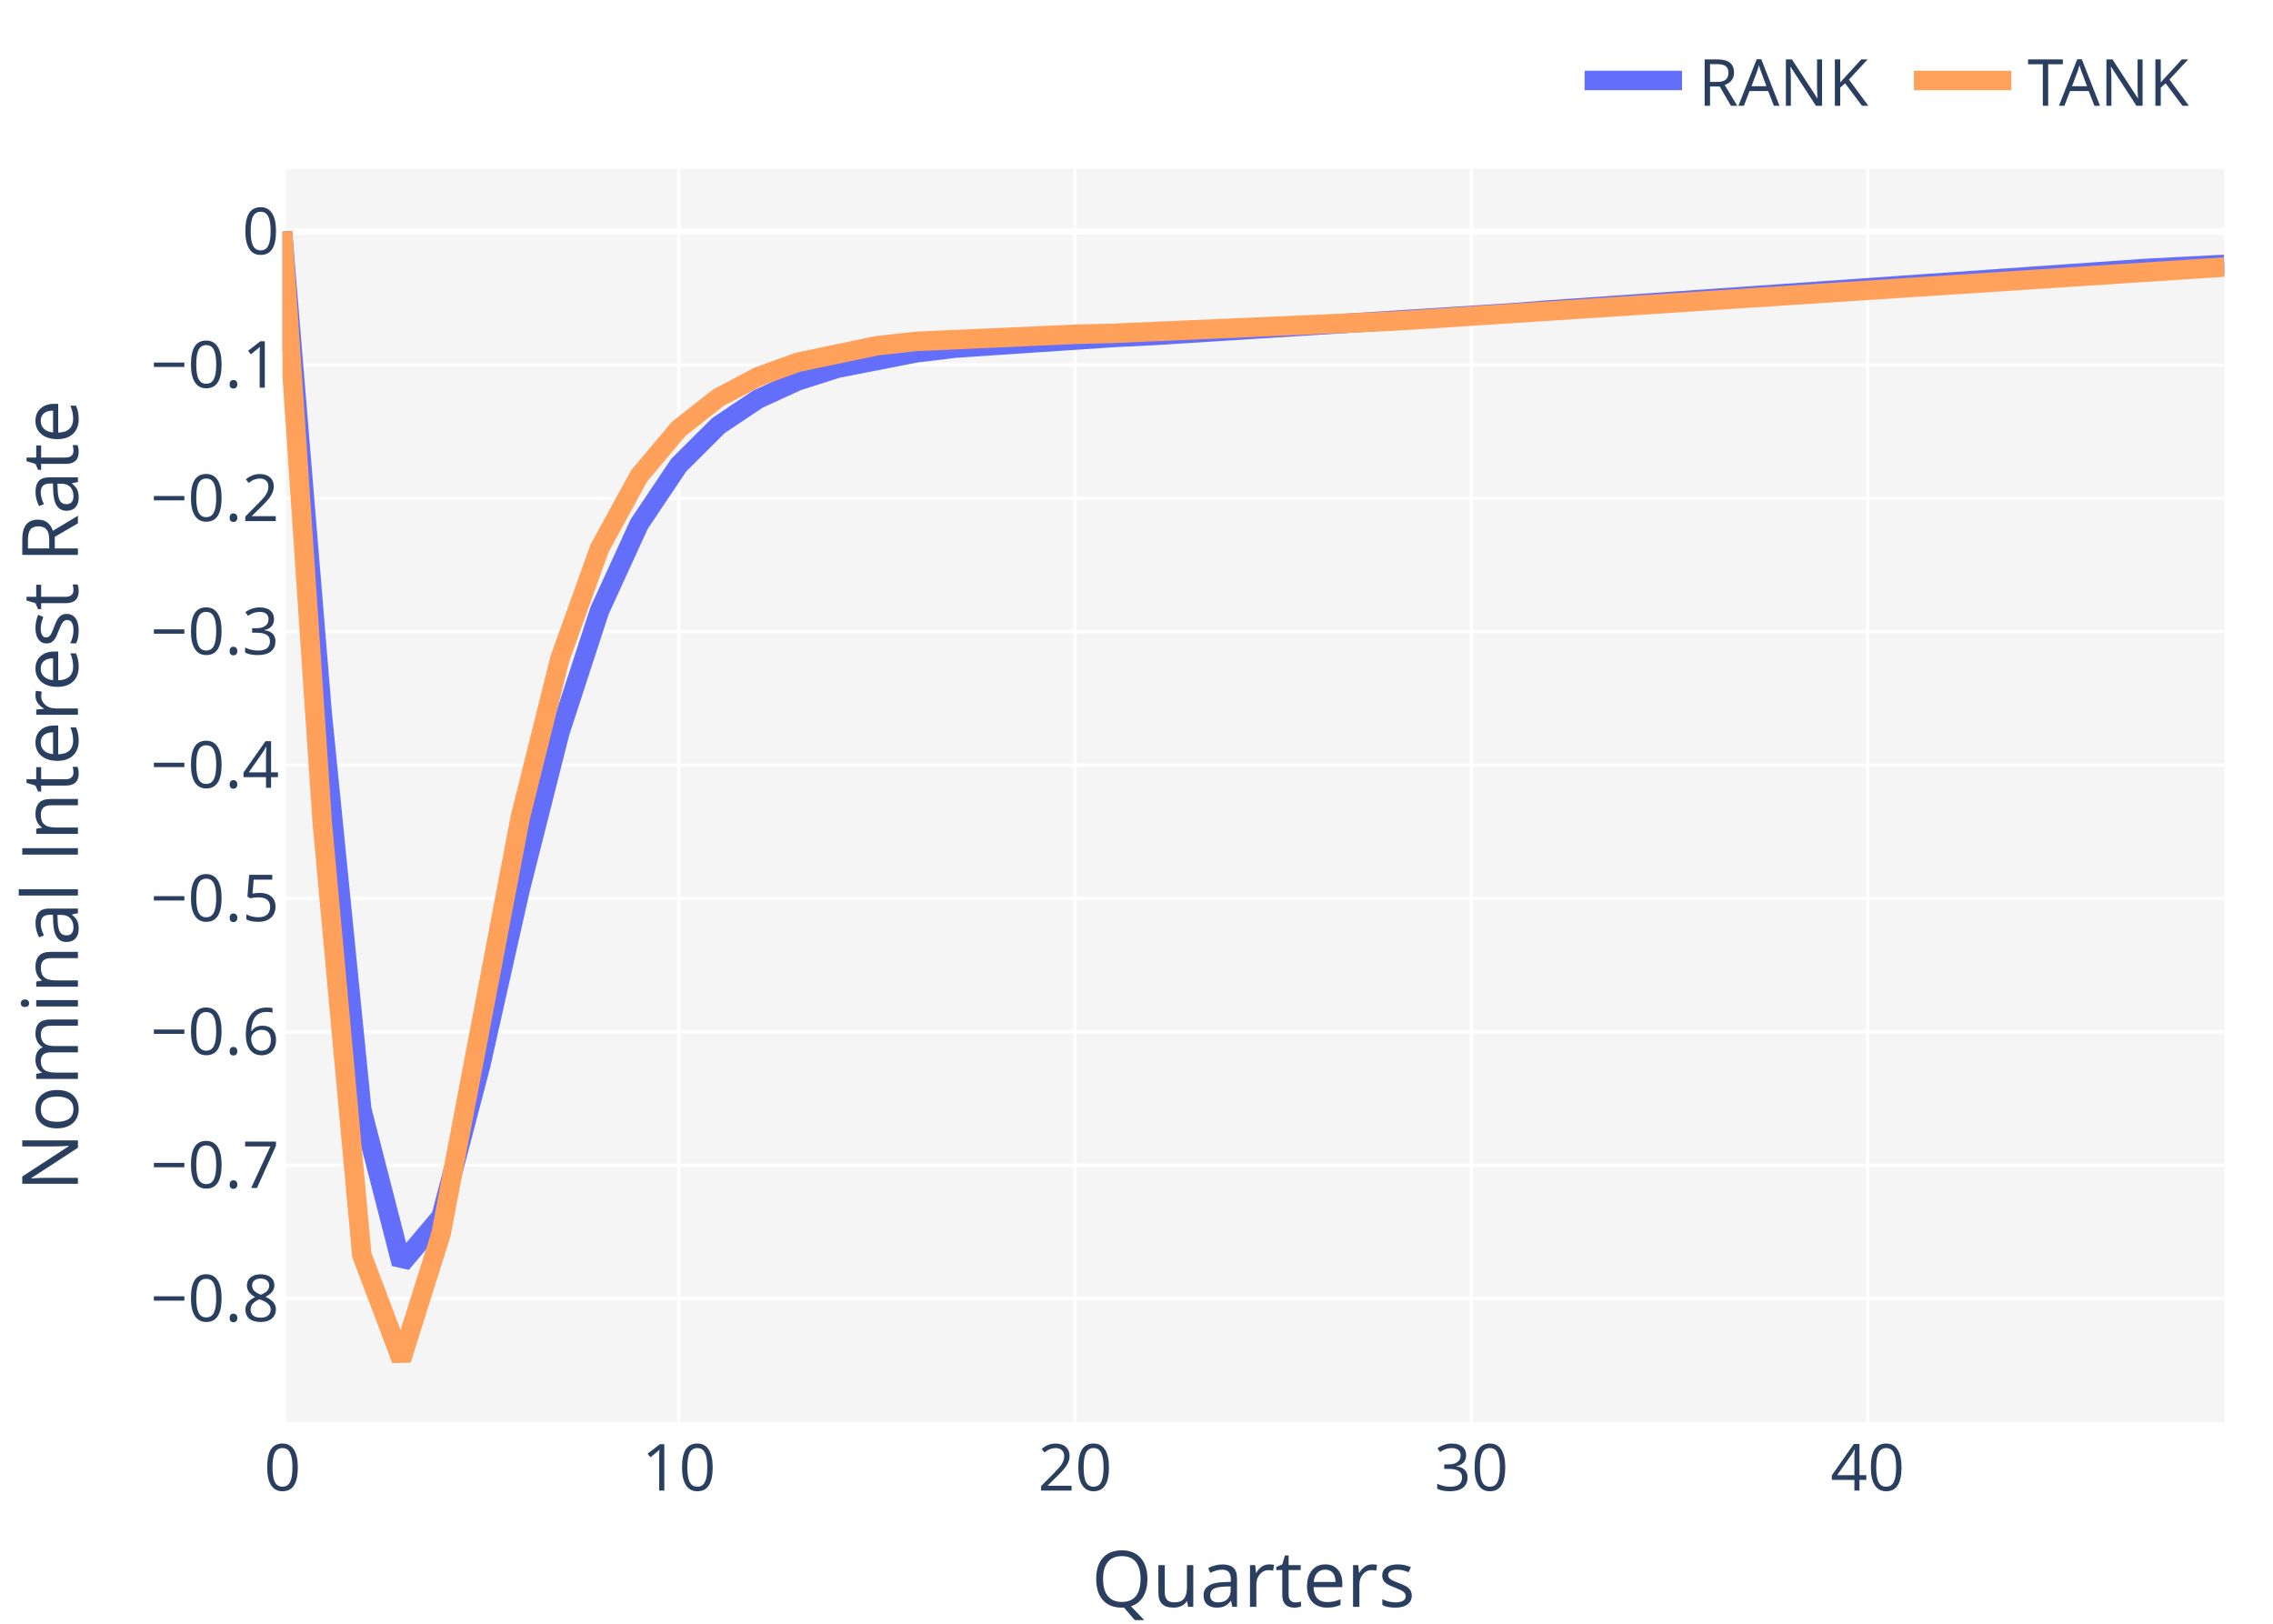
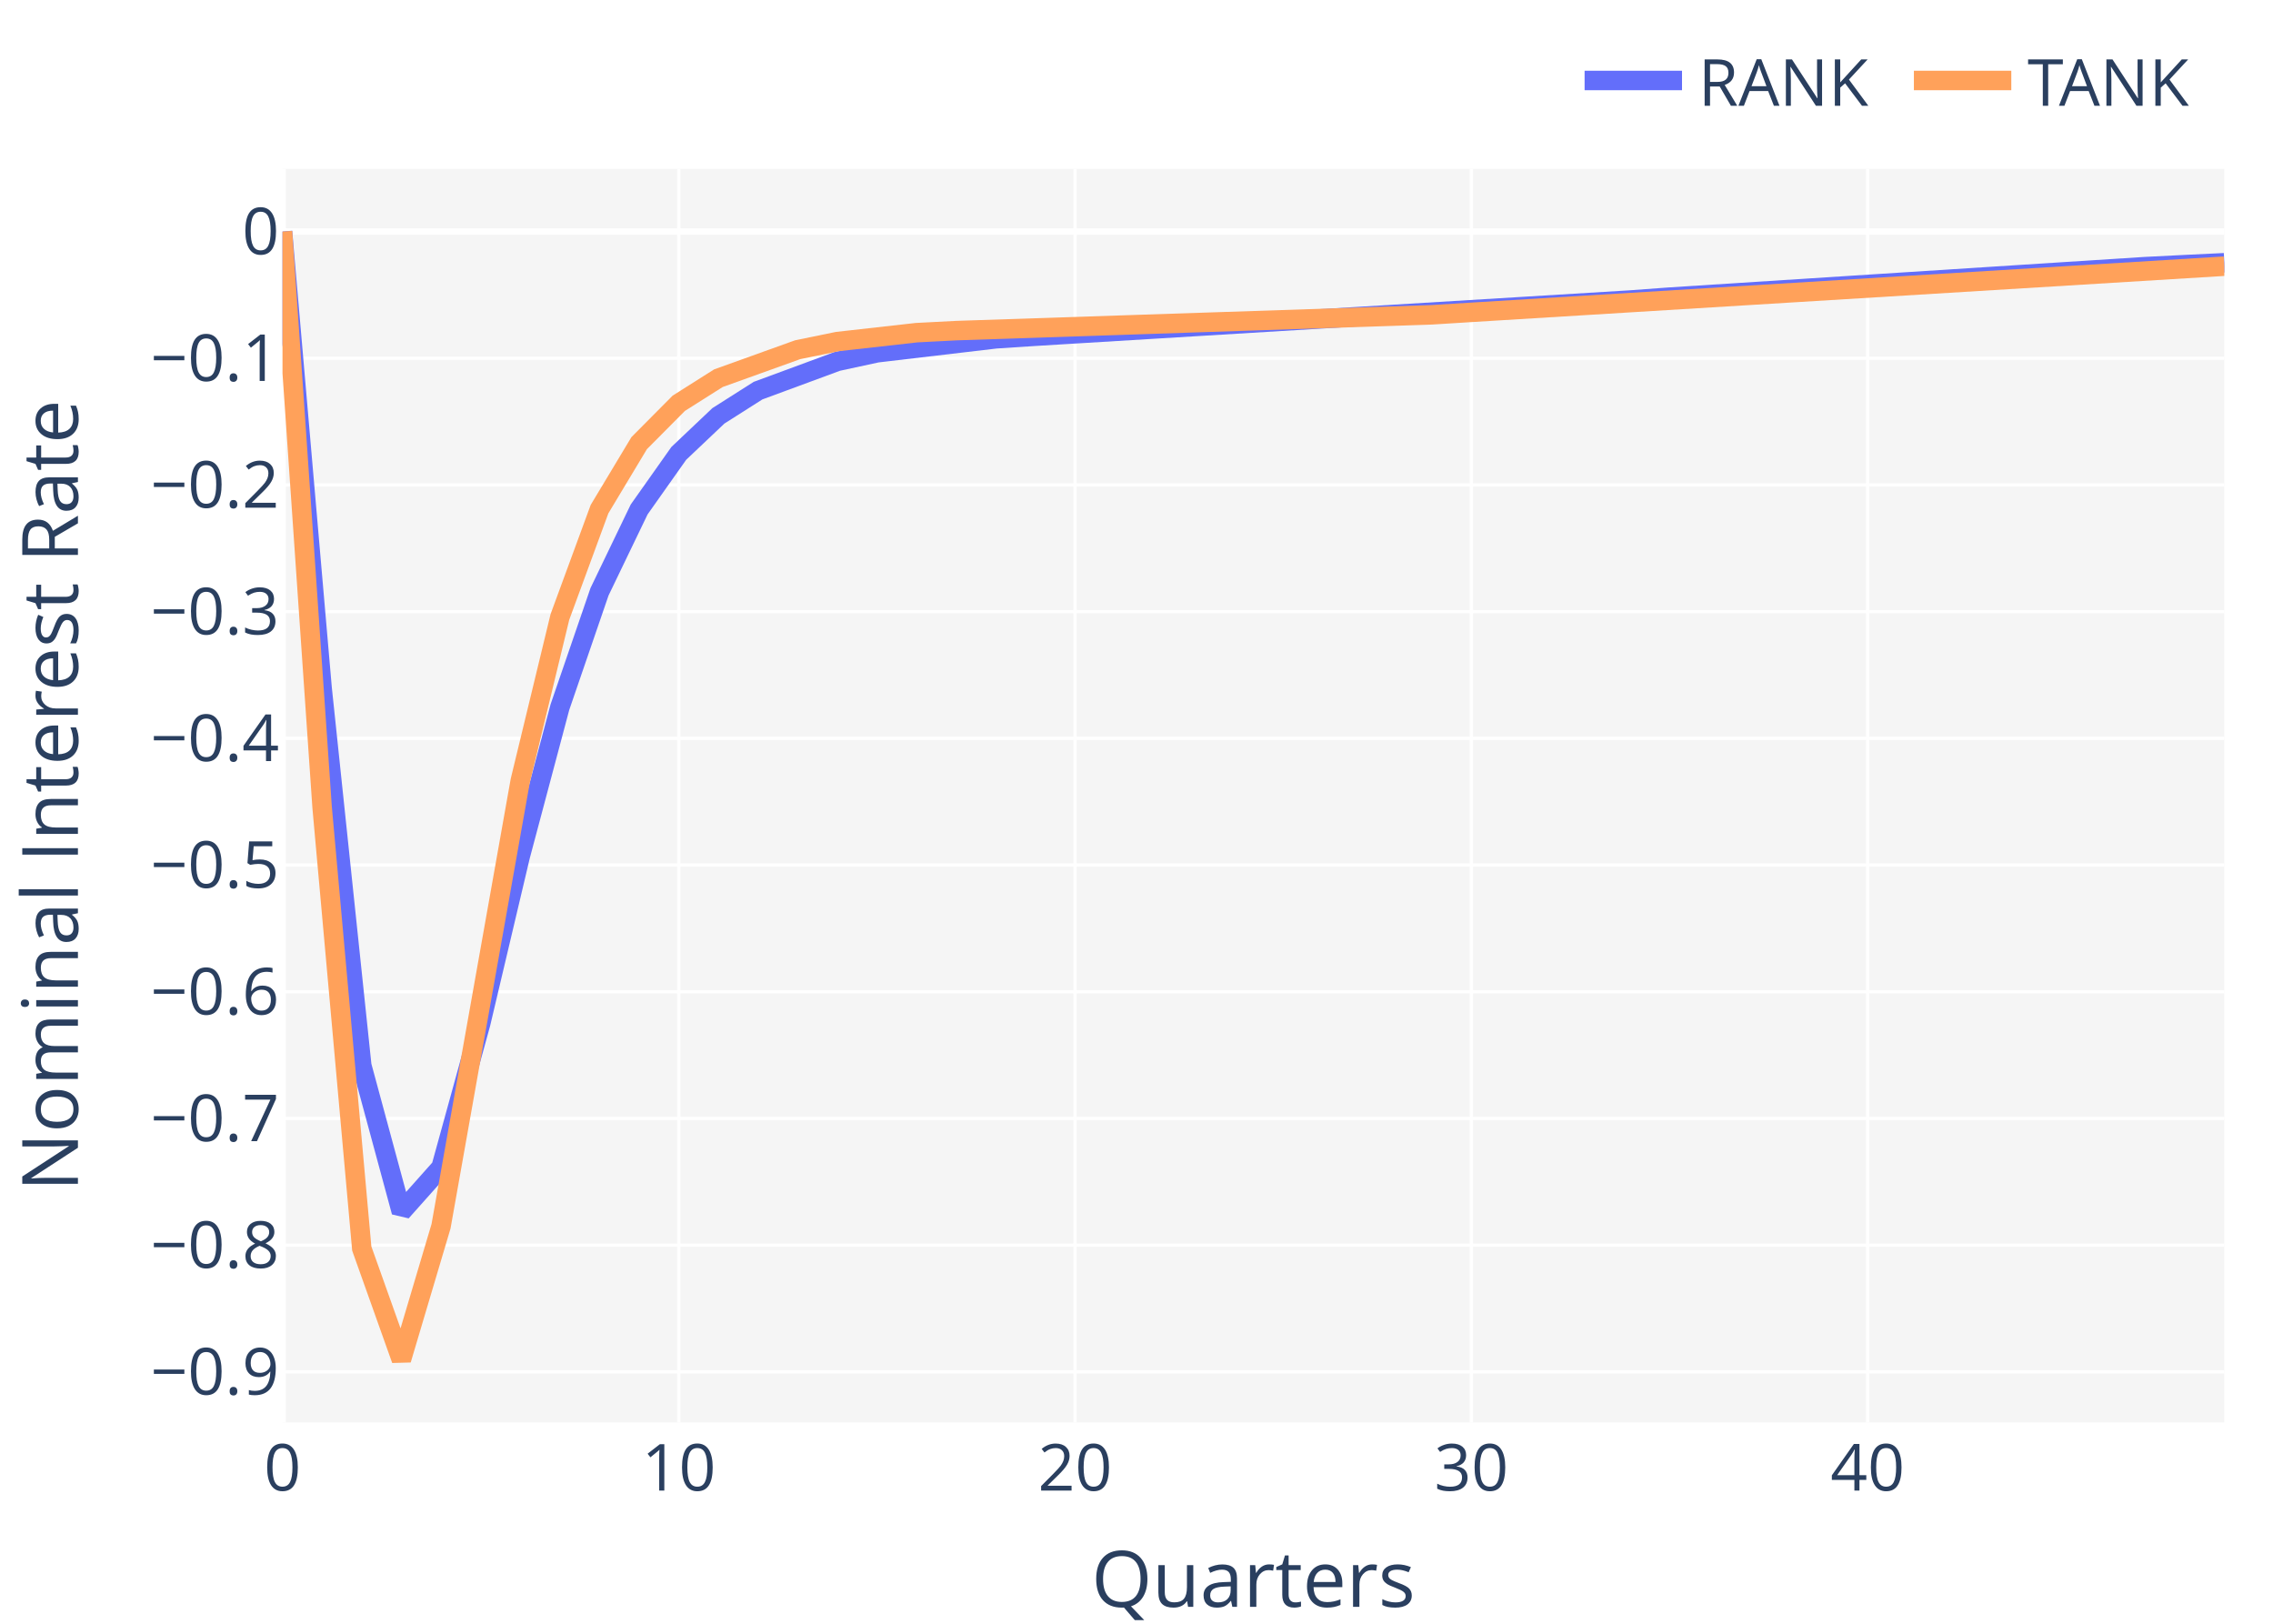
<svg xmlns="http://www.w3.org/2000/svg" class="main-svg" width="700" height="500" style="" viewBox="0 0 700 500">
  <rect x="0" y="0" width="700" height="500" style="fill: rgb(255, 255, 255); fill-opacity: 1;" />
-   <defs id="defs-bb99f9">
+   <defs id="defs-4ee8a7">
    <g class="clips">
-       <clipPath id="clipbb99f9xyplot" class="plotclip">
+       <clipPath id="clip4ee8a7xyplot" class="plotclip">
        <rect width="598" height="386" />
      </clipPath>
-       <clipPath class="axesclip" id="clipbb99f9x">
+       <clipPath class="axesclip" id="clip4ee8a7x">
        <rect x="87" y="0" width="598" height="500" />
      </clipPath>
-       <clipPath class="axesclip" id="clipbb99f9y">
+       <clipPath class="axesclip" id="clip4ee8a7y">
        <rect x="0" y="52" width="700" height="386" />
      </clipPath>
-       <clipPath class="axesclip" id="clipbb99f9xy">
+       <clipPath class="axesclip" id="clip4ee8a7xy">
        <rect x="87" y="52" width="598" height="386" />
      </clipPath>
    </g>
    <g class="gradients" />
    <g class="patterns" />
  </defs>
  <g class="bglayer">
    <rect class="bg" x="87" y="52" width="598" height="386" style="fill: rgb(245, 245, 245); fill-opacity: 1; stroke-width: 0;" />
  </g>
  <g class="layer-below">
    <g class="imagelayer" />
    <g class="shapelayer" />
  </g>
  <g class="cartesianlayer">
    <g class="subplot xy">
      <g class="layer-subplot">
        <g class="shapelayer" />
        <g class="imagelayer" />
      </g>
      <g class="minor-gridlayer">
        <g class="x" />
        <g class="y" />
      </g>
      <g class="gridlayer">
        <g class="x">
          <path class="xgrid crisp" transform="translate(209.04,0)" d="M0,52v386" style="stroke: rgb(255, 255, 255); stroke-opacity: 1; stroke-width: 1px;" />
          <path class="xgrid crisp" transform="translate(331.08,0)" d="M0,52v386" style="stroke: rgb(255, 255, 255); stroke-opacity: 1; stroke-width: 1px;" />
          <path class="xgrid crisp" transform="translate(453.12,0)" d="M0,52v386" style="stroke: rgb(255, 255, 255); stroke-opacity: 1; stroke-width: 1px;" />
          <path class="xgrid crisp" transform="translate(575.16,0)" d="M0,52v386" style="stroke: rgb(255, 255, 255); stroke-opacity: 1; stroke-width: 1px;" />
        </g>
        <g class="y">
-           <path class="ygrid crisp" transform="translate(0,399.88)" d="M87,0h598" style="stroke: rgb(255, 255, 255); stroke-opacity: 1; stroke-width: 1px;" />
-           <path class="ygrid crisp" transform="translate(0,358.81)" d="M87,0h598" style="stroke: rgb(255, 255, 255); stroke-opacity: 1; stroke-width: 1px;" />
-           <path class="ygrid crisp" transform="translate(0,317.74)" d="M87,0h598" style="stroke: rgb(255, 255, 255); stroke-opacity: 1; stroke-width: 1px;" />
-           <path class="ygrid crisp" transform="translate(0,276.66)" d="M87,0h598" style="stroke: rgb(255, 255, 255); stroke-opacity: 1; stroke-width: 1px;" />
-           <path class="ygrid crisp" transform="translate(0,235.59)" d="M87,0h598" style="stroke: rgb(255, 255, 255); stroke-opacity: 1; stroke-width: 1px;" />
-           <path class="ygrid crisp" transform="translate(0,194.52)" d="M87,0h598" style="stroke: rgb(255, 255, 255); stroke-opacity: 1; stroke-width: 1px;" />
-           <path class="ygrid crisp" transform="translate(0,153.45)" d="M87,0h598" style="stroke: rgb(255, 255, 255); stroke-opacity: 1; stroke-width: 1px;" />
-           <path class="ygrid crisp" transform="translate(0,112.37)" d="M87,0h598" style="stroke: rgb(255, 255, 255); stroke-opacity: 1; stroke-width: 1px;" />
+           <path class="ygrid crisp" transform="translate(0,422.43)" d="M87,0h598" style="stroke: rgb(255, 255, 255); stroke-opacity: 1; stroke-width: 1px;" />
+           <path class="ygrid crisp" transform="translate(0,383.42)" d="M87,0h598" style="stroke: rgb(255, 255, 255); stroke-opacity: 1; stroke-width: 1px;" />
+           <path class="ygrid crisp" transform="translate(0,344.4)" d="M87,0h598" style="stroke: rgb(255, 255, 255); stroke-opacity: 1; stroke-width: 1px;" />
+           <path class="ygrid crisp" transform="translate(0,305.39)" d="M87,0h598" style="stroke: rgb(255, 255, 255); stroke-opacity: 1; stroke-width: 1px;" />
+           <path class="ygrid crisp" transform="translate(0,266.37)" d="M87,0h598" style="stroke: rgb(255, 255, 255); stroke-opacity: 1; stroke-width: 1px;" />
+           <path class="ygrid crisp" transform="translate(0,227.36)" d="M87,0h598" style="stroke: rgb(255, 255, 255); stroke-opacity: 1; stroke-width: 1px;" />
+           <path class="ygrid crisp" transform="translate(0,188.34)" d="M87,0h598" style="stroke: rgb(255, 255, 255); stroke-opacity: 1; stroke-width: 1px;" />
+           <path class="ygrid crisp" transform="translate(0,149.33)" d="M87,0h598" style="stroke: rgb(255, 255, 255); stroke-opacity: 1; stroke-width: 1px;" />
+           <path class="ygrid crisp" transform="translate(0,110.31)" d="M87,0h598" style="stroke: rgb(255, 255, 255); stroke-opacity: 1; stroke-width: 1px;" />
        </g>
      </g>
      <g class="zerolinelayer">
        <path class="xzl zl crisp" transform="translate(87,0)" d="M0,52v386" style="stroke: rgb(255, 255, 255); stroke-opacity: 1; stroke-width: 2px;" />
        <path class="yzl zl crisp" transform="translate(0,71.3)" d="M87,0h598" style="stroke: rgb(255, 255, 255); stroke-opacity: 1; stroke-width: 2px;" />
      </g>
      <path class="xlines-below" />
      <path class="ylines-below" />
      <g class="overlines-below" />
      <g class="xaxislayer-below" />
      <g class="yaxislayer-below" />
      <g class="overaxes-below" />
-       <g class="plot" transform="translate(87,52)" clip-path="url(#clipbb99f9xyplot)">
+       <g class="plot" transform="translate(87,52)" clip-path="url(#clip4ee8a7xyplot)">
        <g class="scatterlayer mlayer">
-           <g class="trace scatter traceba50fd" style="stroke-miterlimit: 2; opacity: 1;">
+           <g class="trace scatter trace507878" style="stroke-miterlimit: 2; opacity: 1;">
            <g class="fills" />
            <g class="errorbars" />
            <g class="lines">
-               <path class="js-line" d="M0,19.3L12.2,167.35L24.41,289.66L36.61,337.11L48.82,322.68L61.02,276.08L73.22,221.77L85.43,173.47L97.63,136.07L109.84,109.39L122.04,91.21L134.24,79.05L146.45,70.87L158.65,65.29L170.86,61.39L195.27,56.62L207.47,55.16L256.29,51.9L268.49,51.3L378.33,44.35L390.53,43.41L573.59,30.68L585.8,30.03L598,29.42" style="vector-effect: non-scaling-stroke; fill: none; stroke: rgb(99, 110, 250); stroke-opacity: 1; stroke-width: 6px; opacity: 1;" />
+               <path class="js-line" d="M0,19.3L12.2,159.93L24.41,276.11L36.61,321.18L48.82,307.48L61.02,263.21L73.22,211.63L85.43,165.75L97.63,130.22L109.84,104.87L122.04,87.61L134.24,76.05L146.45,68.29L170.86,59.28L183.06,56.64L219.67,52.33L231.88,51.53L414.94,40.4L427.14,39.5L573.59,30.11L585.8,29.5L598,28.91" style="vector-effect: non-scaling-stroke; fill: none; stroke: rgb(99, 110, 250); stroke-opacity: 1; stroke-width: 6px; opacity: 1;" />
            </g>
            <g class="points" />
            <g class="text" />
          </g>
-           <g class="trace scatter trace90a10f" style="stroke-miterlimit: 2; opacity: 1;">
+           <g class="trace scatter trace28e0fd" style="stroke-miterlimit: 2; opacity: 1;">
            <g class="fills" />
            <g class="errorbars" />
            <g class="lines">
-               <path class="js-line" d="M0,19.3L12.2,200.77L24.41,334.43L36.61,366.7L48.82,327.97L73.22,199.72L85.43,150.82L97.63,116.86L109.84,94.52L122.04,80.03L134.24,70.46L146.45,64L158.65,59.56L183.06,54.46L195.27,53.11L244.08,50.94L256.29,50.62L341.71,46.9L353.92,46.13L598,30.23" style="vector-effect: non-scaling-stroke; fill: none; stroke: rgb(255, 161, 90); stroke-opacity: 1; stroke-width: 6px; opacity: 1;" />
+               <path class="js-line" d="M0,19.3L12.2,196.59L24.41,332.46L36.61,366.7L48.82,325.61L73.22,188.42L85.43,137.98L97.63,104.78L109.84,84.46L122.04,72.18L134.24,64.46L158.65,55.69L170.86,53.18L195.27,50.44L207.47,49.81L353.92,44.94L366.12,44.18L598,29.97" style="vector-effect: non-scaling-stroke; fill: none; stroke: rgb(255, 161, 90); stroke-opacity: 1; stroke-width: 6px; opacity: 1;" />
            </g>
            <g class="points" />
            <g class="text" />
          </g>
        </g>
      </g>
      <g class="overplot" />
      <path class="xlines-above crisp" d="M0,0" style="fill: none;" />
      <path class="ylines-above crisp" d="M0,0" style="fill: none;" />
      <g class="overlines-above" />
      <g class="xaxislayer-above">
        <g class="xtick">
          <text text-anchor="middle" x="0" y="459" transform="translate(87,0)" style="font-family: 'Open Sans', verdana, arial, sans-serif; font-size: 20px; fill: rgb(42, 63, 95); fill-opacity: 1; white-space: pre; opacity: 1;">0</text>
        </g>
        <g class="xtick">
          <text text-anchor="middle" x="0" y="459" style="font-family: 'Open Sans', verdana, arial, sans-serif; font-size: 20px; fill: rgb(42, 63, 95); fill-opacity: 1; white-space: pre; opacity: 1;" transform="translate(209.04,0)">10</text>
        </g>
        <g class="xtick">
          <text text-anchor="middle" x="0" y="459" style="font-family: 'Open Sans', verdana, arial, sans-serif; font-size: 20px; fill: rgb(42, 63, 95); fill-opacity: 1; white-space: pre; opacity: 1;" transform="translate(331.08,0)">20</text>
        </g>
        <g class="xtick">
          <text text-anchor="middle" x="0" y="459" style="font-family: 'Open Sans', verdana, arial, sans-serif; font-size: 20px; fill: rgb(42, 63, 95); fill-opacity: 1; white-space: pre; opacity: 1;" transform="translate(453.12,0)">30</text>
        </g>
        <g class="xtick">
          <text text-anchor="middle" x="0" y="459" style="font-family: 'Open Sans', verdana, arial, sans-serif; font-size: 20px; fill: rgb(42, 63, 95); fill-opacity: 1; white-space: pre; opacity: 1;" transform="translate(575.16,0)">40</text>
        </g>
      </g>
      <g class="yaxislayer-above">
        <g class="ytick">
-           <text text-anchor="end" x="86" y="7" transform="translate(0,399.88)" style="font-family: 'Open Sans', verdana, arial, sans-serif; font-size: 20px; fill: rgb(42, 63, 95); fill-opacity: 1; white-space: pre; opacity: 1;">−0.8</text>
-         </g>
-         <g class="ytick">
-           <text text-anchor="end" x="86" y="7" style="font-family: 'Open Sans', verdana, arial, sans-serif; font-size: 20px; fill: rgb(42, 63, 95); fill-opacity: 1; white-space: pre; opacity: 1;" transform="translate(0,358.81)">−0.7</text>
-         </g>
-         <g class="ytick">
-           <text text-anchor="end" x="86" y="7" style="font-family: 'Open Sans', verdana, arial, sans-serif; font-size: 20px; fill: rgb(42, 63, 95); fill-opacity: 1; white-space: pre; opacity: 1;" transform="translate(0,317.74)">−0.6</text>
-         </g>
-         <g class="ytick">
-           <text text-anchor="end" x="86" y="7" style="font-family: 'Open Sans', verdana, arial, sans-serif; font-size: 20px; fill: rgb(42, 63, 95); fill-opacity: 1; white-space: pre; opacity: 1;" transform="translate(0,276.66)">−0.5</text>
-         </g>
-         <g class="ytick">
-           <text text-anchor="end" x="86" y="7" style="font-family: 'Open Sans', verdana, arial, sans-serif; font-size: 20px; fill: rgb(42, 63, 95); fill-opacity: 1; white-space: pre; opacity: 1;" transform="translate(0,235.59)">−0.4</text>
-         </g>
-         <g class="ytick">
-           <text text-anchor="end" x="86" y="7" style="font-family: 'Open Sans', verdana, arial, sans-serif; font-size: 20px; fill: rgb(42, 63, 95); fill-opacity: 1; white-space: pre; opacity: 1;" transform="translate(0,194.52)">−0.3</text>
-         </g>
-         <g class="ytick">
-           <text text-anchor="end" x="86" y="7" style="font-family: 'Open Sans', verdana, arial, sans-serif; font-size: 20px; fill: rgb(42, 63, 95); fill-opacity: 1; white-space: pre; opacity: 1;" transform="translate(0,153.45)">−0.2</text>
-         </g>
-         <g class="ytick">
-           <text text-anchor="end" x="86" y="7" style="font-family: 'Open Sans', verdana, arial, sans-serif; font-size: 20px; fill: rgb(42, 63, 95); fill-opacity: 1; white-space: pre; opacity: 1;" transform="translate(0,112.37)">−0.1</text>
+           <text text-anchor="end" x="86" y="7" transform="translate(0,422.43)" style="font-family: 'Open Sans', verdana, arial, sans-serif; font-size: 20px; fill: rgb(42, 63, 95); fill-opacity: 1; white-space: pre; opacity: 1;">−0.9</text>
+         </g>
+         <g class="ytick">
+           <text text-anchor="end" x="86" y="7" style="font-family: 'Open Sans', verdana, arial, sans-serif; font-size: 20px; fill: rgb(42, 63, 95); fill-opacity: 1; white-space: pre; opacity: 1;" transform="translate(0,383.42)">−0.8</text>
+         </g>
+         <g class="ytick">
+           <text text-anchor="end" x="86" y="7" style="font-family: 'Open Sans', verdana, arial, sans-serif; font-size: 20px; fill: rgb(42, 63, 95); fill-opacity: 1; white-space: pre; opacity: 1;" transform="translate(0,344.4)">−0.7</text>
+         </g>
+         <g class="ytick">
+           <text text-anchor="end" x="86" y="7" style="font-family: 'Open Sans', verdana, arial, sans-serif; font-size: 20px; fill: rgb(42, 63, 95); fill-opacity: 1; white-space: pre; opacity: 1;" transform="translate(0,305.39)">−0.6</text>
+         </g>
+         <g class="ytick">
+           <text text-anchor="end" x="86" y="7" style="font-family: 'Open Sans', verdana, arial, sans-serif; font-size: 20px; fill: rgb(42, 63, 95); fill-opacity: 1; white-space: pre; opacity: 1;" transform="translate(0,266.37)">−0.5</text>
+         </g>
+         <g class="ytick">
+           <text text-anchor="end" x="86" y="7" style="font-family: 'Open Sans', verdana, arial, sans-serif; font-size: 20px; fill: rgb(42, 63, 95); fill-opacity: 1; white-space: pre; opacity: 1;" transform="translate(0,227.36)">−0.4</text>
+         </g>
+         <g class="ytick">
+           <text text-anchor="end" x="86" y="7" style="font-family: 'Open Sans', verdana, arial, sans-serif; font-size: 20px; fill: rgb(42, 63, 95); fill-opacity: 1; white-space: pre; opacity: 1;" transform="translate(0,188.34)">−0.3</text>
+         </g>
+         <g class="ytick">
+           <text text-anchor="end" x="86" y="7" style="font-family: 'Open Sans', verdana, arial, sans-serif; font-size: 20px; fill: rgb(42, 63, 95); fill-opacity: 1; white-space: pre; opacity: 1;" transform="translate(0,149.33)">−0.2</text>
+         </g>
+         <g class="ytick">
+           <text text-anchor="end" x="86" y="7" style="font-family: 'Open Sans', verdana, arial, sans-serif; font-size: 20px; fill: rgb(42, 63, 95); fill-opacity: 1; white-space: pre; opacity: 1;" transform="translate(0,110.31)">−0.1</text>
        </g>
        <g class="ytick">
          <text text-anchor="end" x="86" y="7" style="font-family: 'Open Sans', verdana, arial, sans-serif; font-size: 20px; fill: rgb(42, 63, 95); fill-opacity: 1; white-space: pre; opacity: 1;" transform="translate(0,71.3)">0</text>
        </g>
      </g>
      <g class="overaxes-above" />
    </g>
  </g>
  <g class="polarlayer" />
  <g class="smithlayer" />
  <g class="ternarylayer" />
  <g class="geolayer" />
  <g class="funnelarealayer" />
  <g class="pielayer" />
  <g class="iciclelayer" />
  <g class="treemaplayer" />
  <g class="sunburstlayer" />
  <g class="glimages" />
-   <defs id="topdefs-bb99f9">
+   <defs id="topdefs-4ee8a7">
    <g class="clips" />
-     <clipPath id="legendbb99f9">
+     <clipPath id="legend4ee8a7">
      <rect width="202" height="39" x="0" y="0" />
    </clipPath>
  </defs>
  <g class="layer-above">
    <g class="imagelayer" />
    <g class="shapelayer" />
  </g>
  <g class="infolayer">
    <g class="legend" pointer-events="all" transform="translate(483,5.28)">
      <rect class="bg" shape-rendering="crispEdges" width="202" height="39" x="0" y="0" style="stroke: rgb(68, 68, 68); stroke-opacity: 1; fill: rgb(255, 255, 255); fill-opacity: 1; stroke-width: 0px;" />
-       <g class="scrollbox" transform="" clip-path="url(#legendbb99f9)">
+       <g class="scrollbox" transform="" clip-path="url(#legend4ee8a7)">
        <g class="groups" transform="">
          <g class="traces" transform="translate(0,19.5)" style="opacity: 1;">
            <text class="legendtext" text-anchor="start" x="40" y="7.8" style="font-family: 'Open Sans', verdana, arial, sans-serif; font-size: 20px; fill: rgb(42, 63, 95); fill-opacity: 1; white-space: pre;">RANK</text>
            <g class="layers" style="opacity: 1;">
              <g class="legendfill" />
              <g class="legendlines">
                <path class="js-line" d="M5,0h30" style="fill: none; stroke: rgb(99, 110, 250); stroke-opacity: 1; stroke-width: 6px;" />
              </g>
              <g class="legendsymbols">
                <g class="legendpoints" />
              </g>
            </g>
            <rect class="legendtoggle" x="0" y="-14.5" width="98.906" height="29" style="fill: rgb(0, 0, 0); fill-opacity: 0;" />
          </g>
        </g>
        <g class="groups" transform="translate(101.4062,0)">
          <g class="traces" transform="translate(0,19.5)" style="opacity: 1;">
            <text class="legendtext" text-anchor="start" x="40" y="7.8" style="font-family: 'Open Sans', verdana, arial, sans-serif; font-size: 20px; fill: rgb(42, 63, 95); fill-opacity: 1; white-space: pre;">TANK</text>
            <g class="layers" style="opacity: 1;">
              <g class="legendfill" />
              <g class="legendlines">
                <path class="js-line" d="M5,0h30" style="fill: none; stroke: rgb(255, 161, 90); stroke-opacity: 1; stroke-width: 6px;" />
              </g>
              <g class="legendsymbols">
                <g class="legendpoints" />
              </g>
            </g>
            <rect class="legendtoggle" x="0" y="-14.5" width="97.328" height="29" style="fill: rgb(0, 0, 0); fill-opacity: 0;" />
          </g>
        </g>
      </g>
      <rect class="scrollbar" rx="20" ry="3" width="0" height="0" x="0" y="0" style="fill: rgb(128, 139, 164); fill-opacity: 1;" />
    </g>
    <g class="g-gtitle" />
    <g class="g-xtitle">
      <text class="xtitle" x="386" y="494.8" text-anchor="middle" style="font-family: 'Open Sans', verdana, arial, sans-serif; font-size: 24px; fill: rgb(42, 63, 95); opacity: 1; font-weight: normal; white-space: pre;">Quarters</text>
    </g>
    <g class="g-ytitle" transform="translate(18.87793,0)">
      <text class="ytitle" transform="rotate(-90,5.121875,245)" x="5.122" y="245" text-anchor="middle" style="font-family: 'Open Sans', verdana, arial, sans-serif; font-size: 24px; fill: rgb(42, 63, 95); opacity: 1; font-weight: normal; white-space: pre;">Nominal Interest Rate</text>
    </g>
  </g>
</svg>
